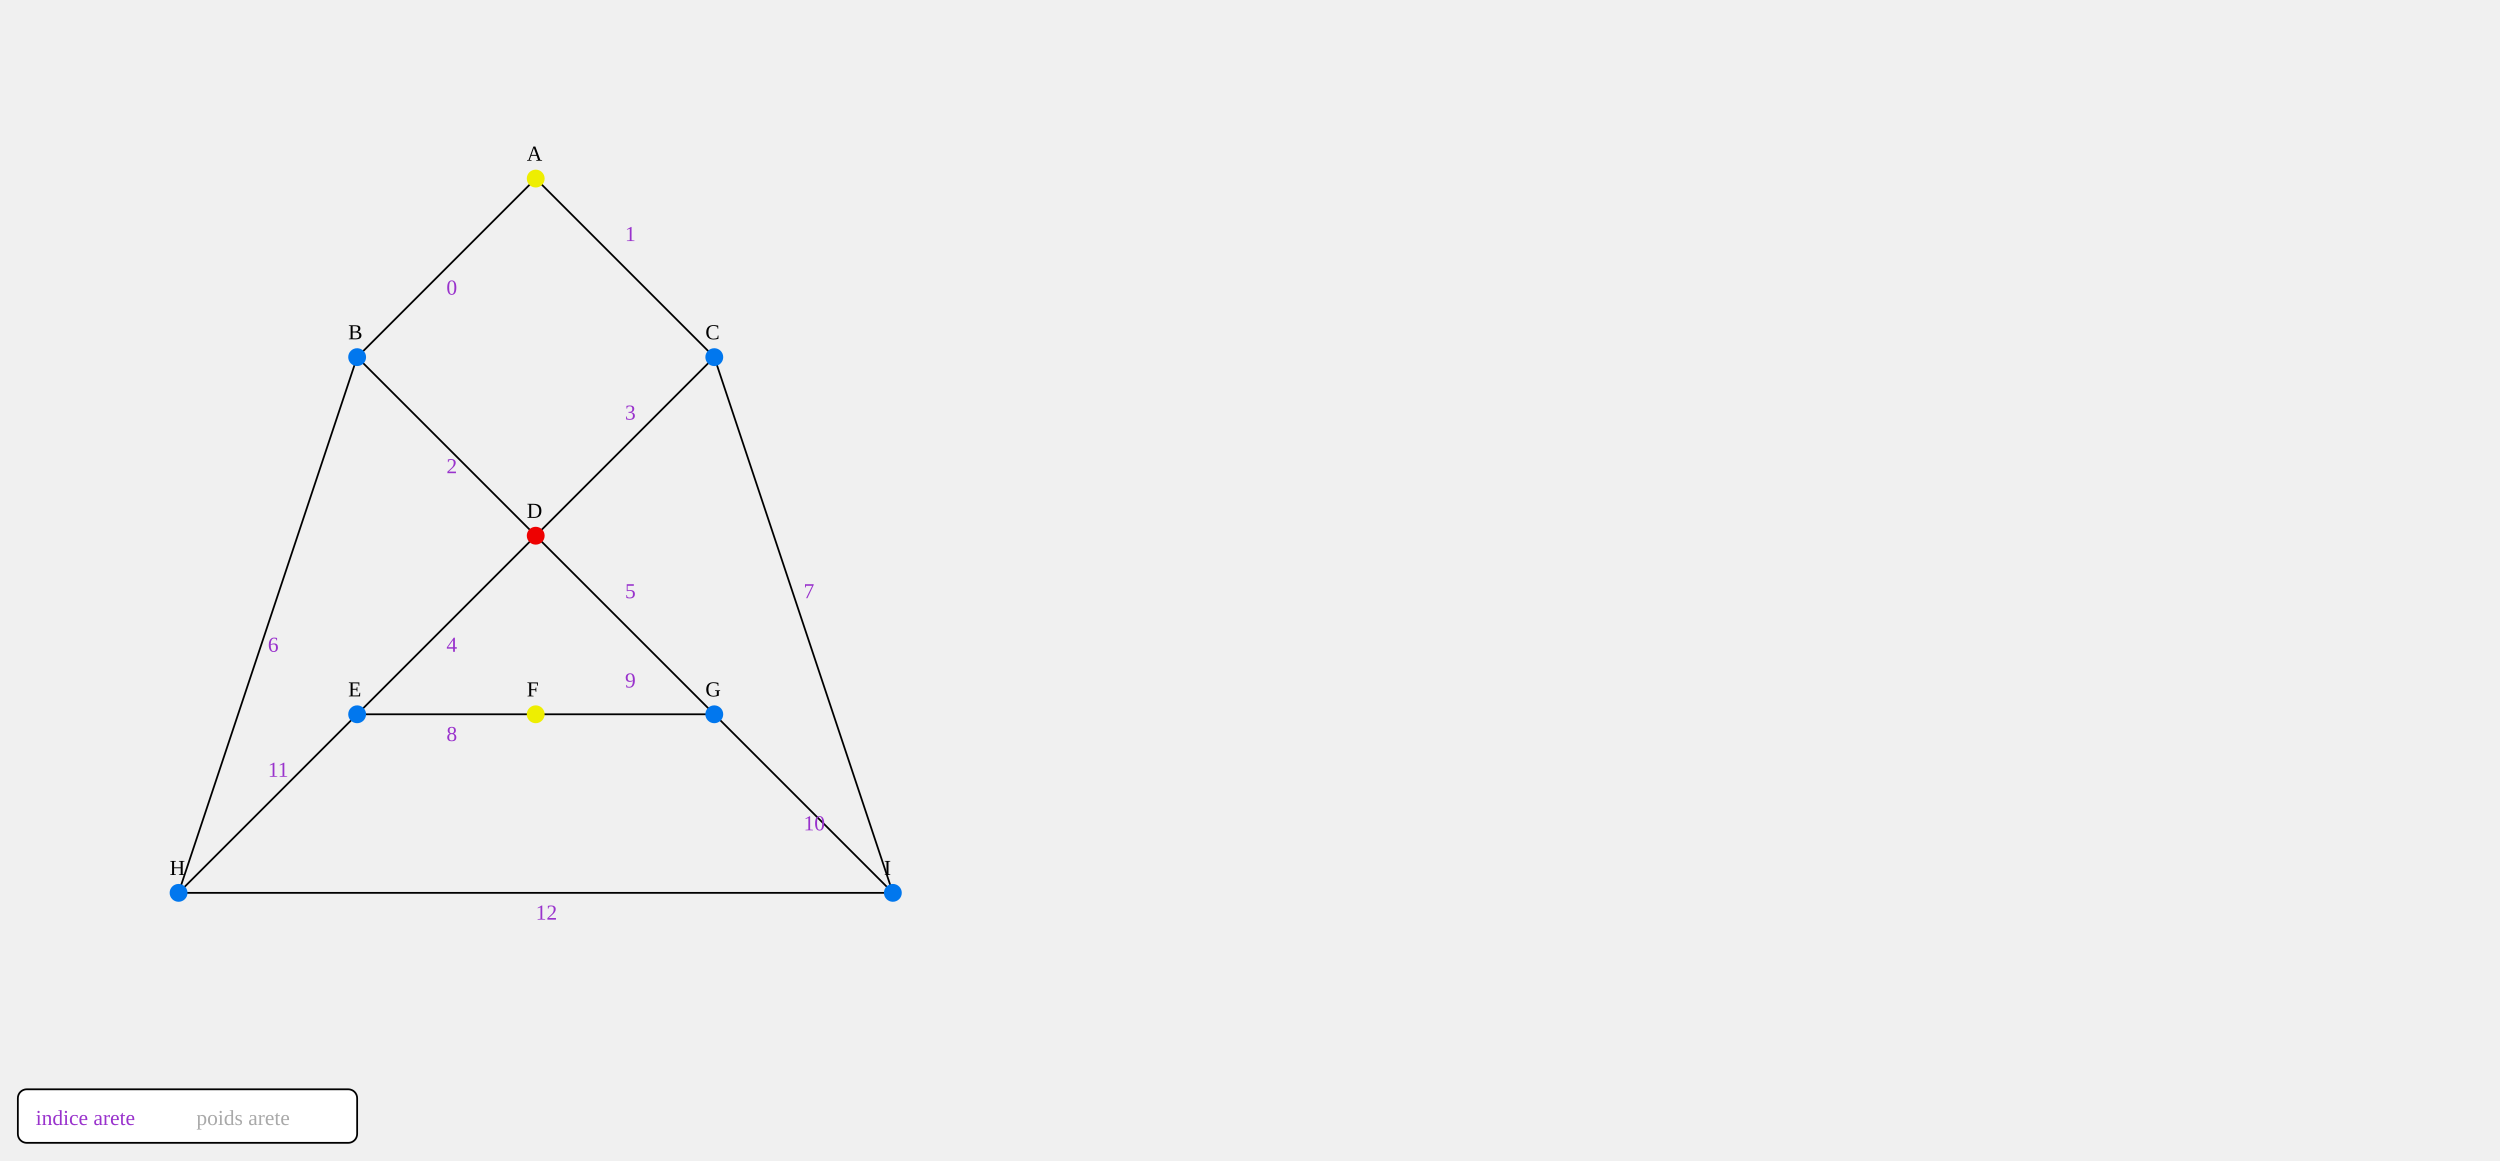
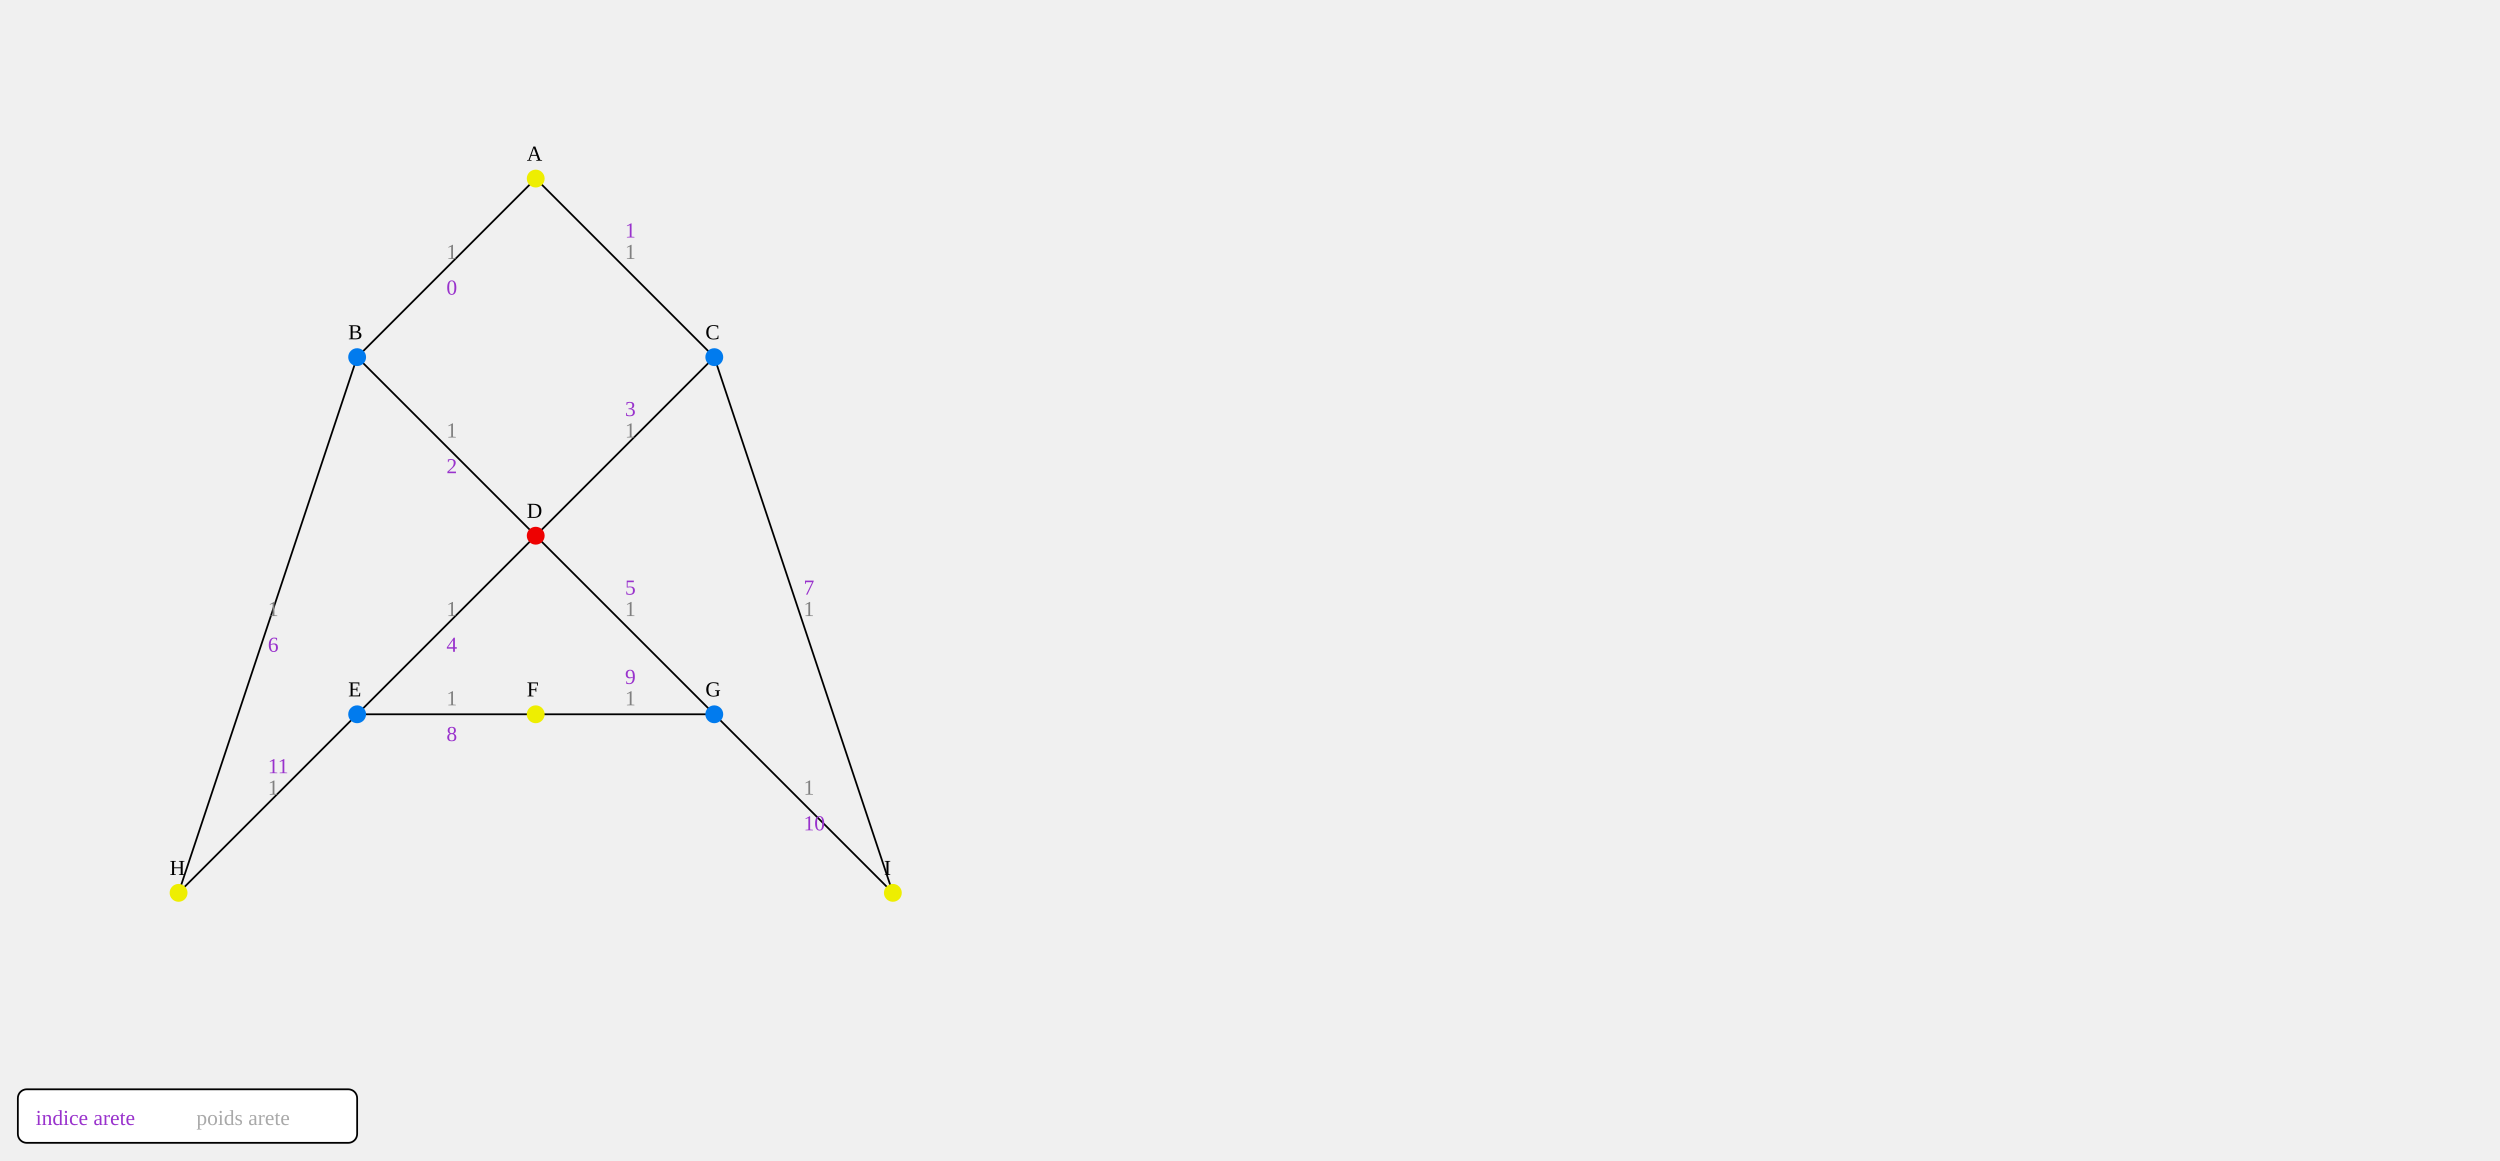
<svg xmlns="http://www.w3.org/2000/svg" version="1.1" width="1400" height="650">
  <line x1="300" y1="100" x2="200" y2="200" stroke="black" />
  <text x="250" y="165" fill="darkorchid">0</text>
+   <text x="250" y="145" fill="grey">1</text>
  <line x1="300" y1="100" x2="400" y2="200" stroke="black" />
-   <text x="350" y="135" fill="darkorchid">1</text>
+   <text x="350" y="133" fill="darkorchid">1</text>
+   <text x="350" y="145" fill="grey">1</text>
  <line x1="200" y1="200" x2="300" y2="300" stroke="black" />
  <text x="250" y="265" fill="darkorchid">2</text>
+   <text x="250" y="245" fill="grey">1</text>
  <line x1="400" y1="200" x2="300" y2="300" stroke="black" />
-   <text x="350" y="235" fill="darkorchid">3</text>
+   <text x="350" y="233" fill="darkorchid">3</text>
+   <text x="350" y="245" fill="grey">1</text>
  <line x1="300" y1="300" x2="200" y2="400" stroke="black" />
  <text x="250" y="365" fill="darkorchid">4</text>
+   <text x="250" y="345" fill="grey">1</text>
  <line x1="300" y1="300" x2="400" y2="400" stroke="black" />
-   <text x="350" y="335" fill="darkorchid">5</text>
+   <text x="350" y="333" fill="darkorchid">5</text>
+   <text x="350" y="345" fill="grey">1</text>
  <line x1="200" y1="200" x2="100" y2="500" stroke="black" />
  <text x="150" y="365" fill="darkorchid">6</text>
+   <text x="150" y="345" fill="grey">1</text>
  <line x1="400" y1="200" x2="500" y2="500" stroke="black" />
-   <text x="450" y="335" fill="darkorchid">7</text>
+   <text x="450" y="333" fill="darkorchid">7</text>
+   <text x="450" y="345" fill="grey">1</text>
  <line x1="200" y1="400" x2="300" y2="400" stroke="black" />
  <text x="250" y="415" fill="darkorchid">8</text>
+   <text x="250" y="395" fill="grey">1</text>
  <line x1="300" y1="400" x2="400" y2="400" stroke="black" />
-   <text x="350" y="385" fill="darkorchid">9</text>
+   <text x="350" y="383" fill="darkorchid">9</text>
+   <text x="350" y="395" fill="grey">1</text>
  <line x1="400" y1="400" x2="500" y2="500" stroke="black" />
  <text x="450" y="465" fill="darkorchid">10</text>
+   <text x="450" y="445" fill="grey">1</text>
  <line x1="200" y1="400" x2="100" y2="500" stroke="black" />
-   <text x="150" y="435" fill="darkorchid">11</text>
-   <line x1="100" y1="500" x2="500" y2="500" stroke="black" />
-   <text x="300" y="515" fill="darkorchid">12</text>
+   <text x="150" y="433" fill="darkorchid">11</text>
+   <text x="150" y="445" fill="grey">1</text>
  <circle cx="300" cy="100" r="5" fill="rgb(238,238,1)" />
  <text x="295" y="90" fill="black">A</text>
-   <circle cx="200" cy="200" r="5" fill="rgb(1,119,238)" />
+   <circle cx="200" cy="200" r="5" fill="rgb(1,123,238)" />
  <text x="195" y="190" fill="black">B</text>
-   <circle cx="400" cy="200" r="5" fill="rgb(1,119,238)" />
+   <circle cx="400" cy="200" r="5" fill="rgb(1,123,238)" />
  <text x="395" y="190" fill="black">C</text>
  <circle cx="300" cy="300" r="5" fill="rgb(238,1,1)" />
  <text x="295" y="290" fill="black">D</text>
-   <circle cx="200" cy="400" r="5" fill="rgb(1,119,238)" />
+   <circle cx="200" cy="400" r="5" fill="rgb(1,123,238)" />
  <text x="195" y="390" fill="black">E</text>
  <circle cx="300" cy="400" r="5" fill="rgb(238,238,1)" />
  <text x="295" y="390" fill="black">F</text>
-   <circle cx="400" cy="400" r="5" fill="rgb(1,119,238)" />
+   <circle cx="400" cy="400" r="5" fill="rgb(1,123,238)" />
  <text x="395" y="390" fill="black">G</text>
-   <circle cx="100" cy="500" r="5" fill="rgb(1,119,238)" />
+   <circle cx="100" cy="500" r="5" fill="rgb(238,238,1)" />
  <text x="95" y="490" fill="black">H</text>
-   <circle cx="500" cy="500" r="5" fill="rgb(1,119,238)" />
+   <circle cx="500" cy="500" r="5" fill="rgb(238,238,1)" />
  <text x="495" y="490" fill="black">I</text>
  <rect x="10" y="610" width="190" height="30" rx="5" ry="5" fill="white" stroke="black" stroke-width="1px" />
  <text x="20" y="630" fill="darkorchid">indice arete</text>
  <text x="110" y="630" fill="darkgrey">poids arete</text>
</svg>
